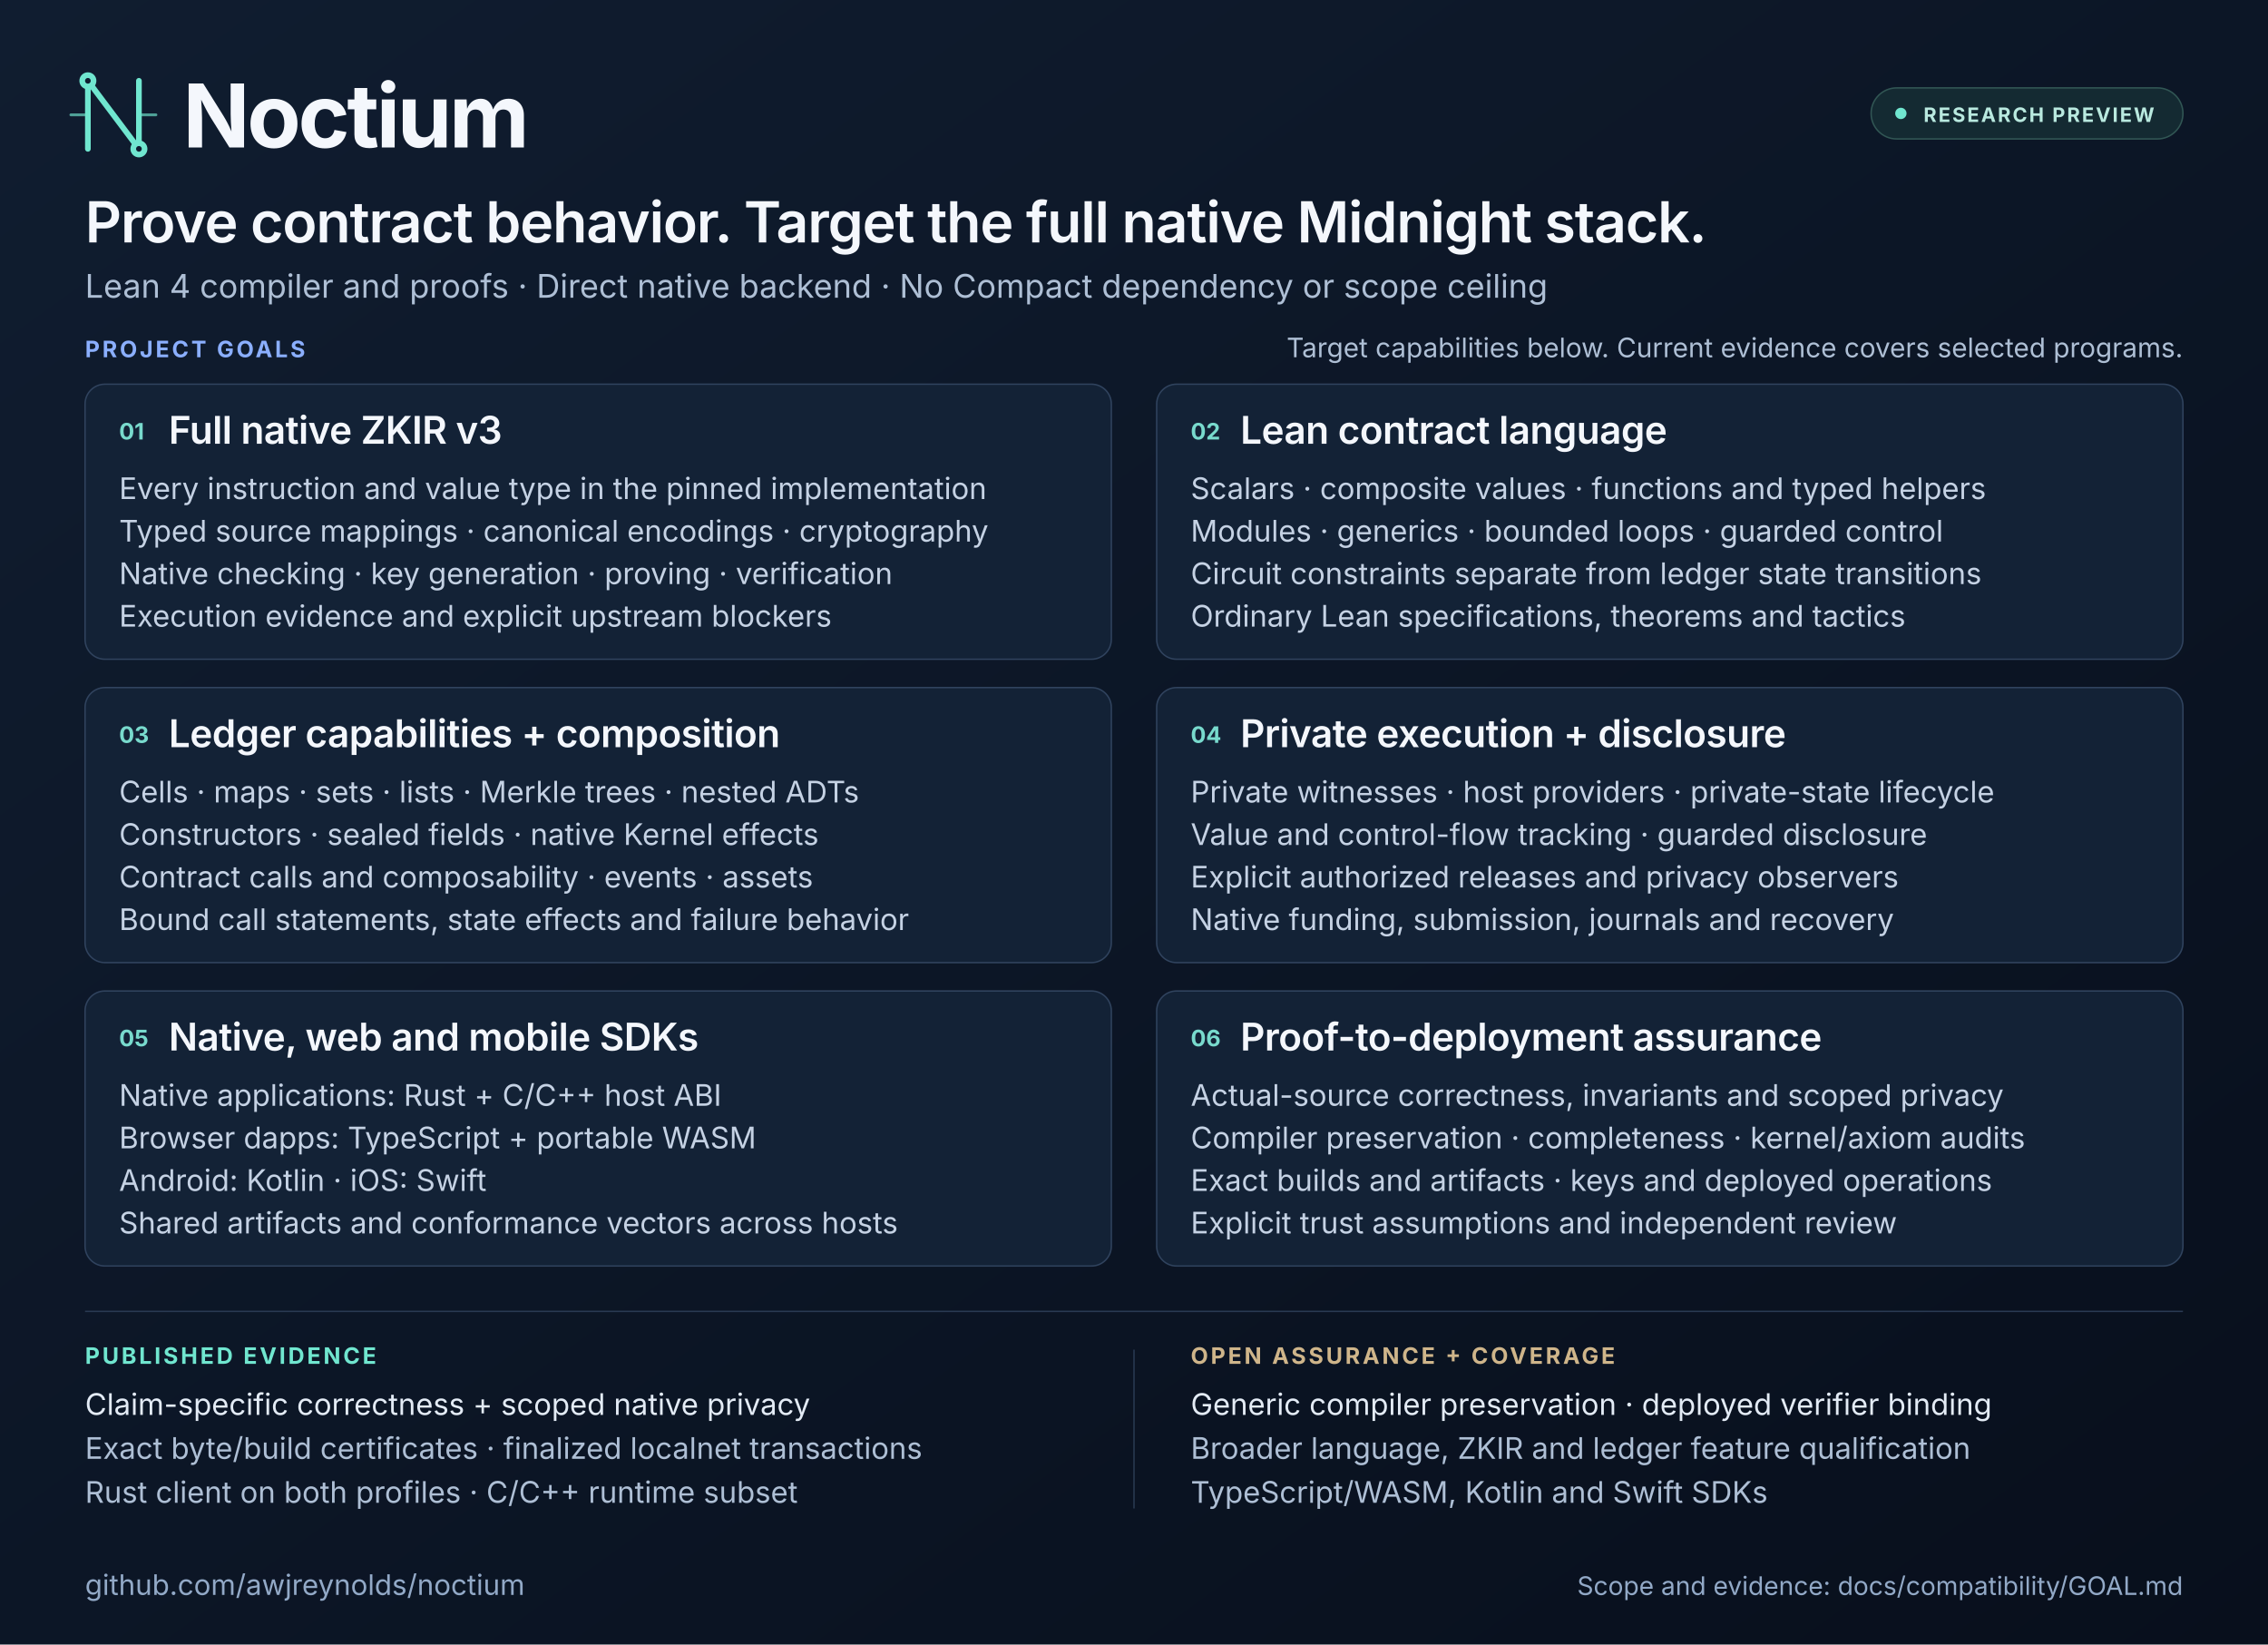
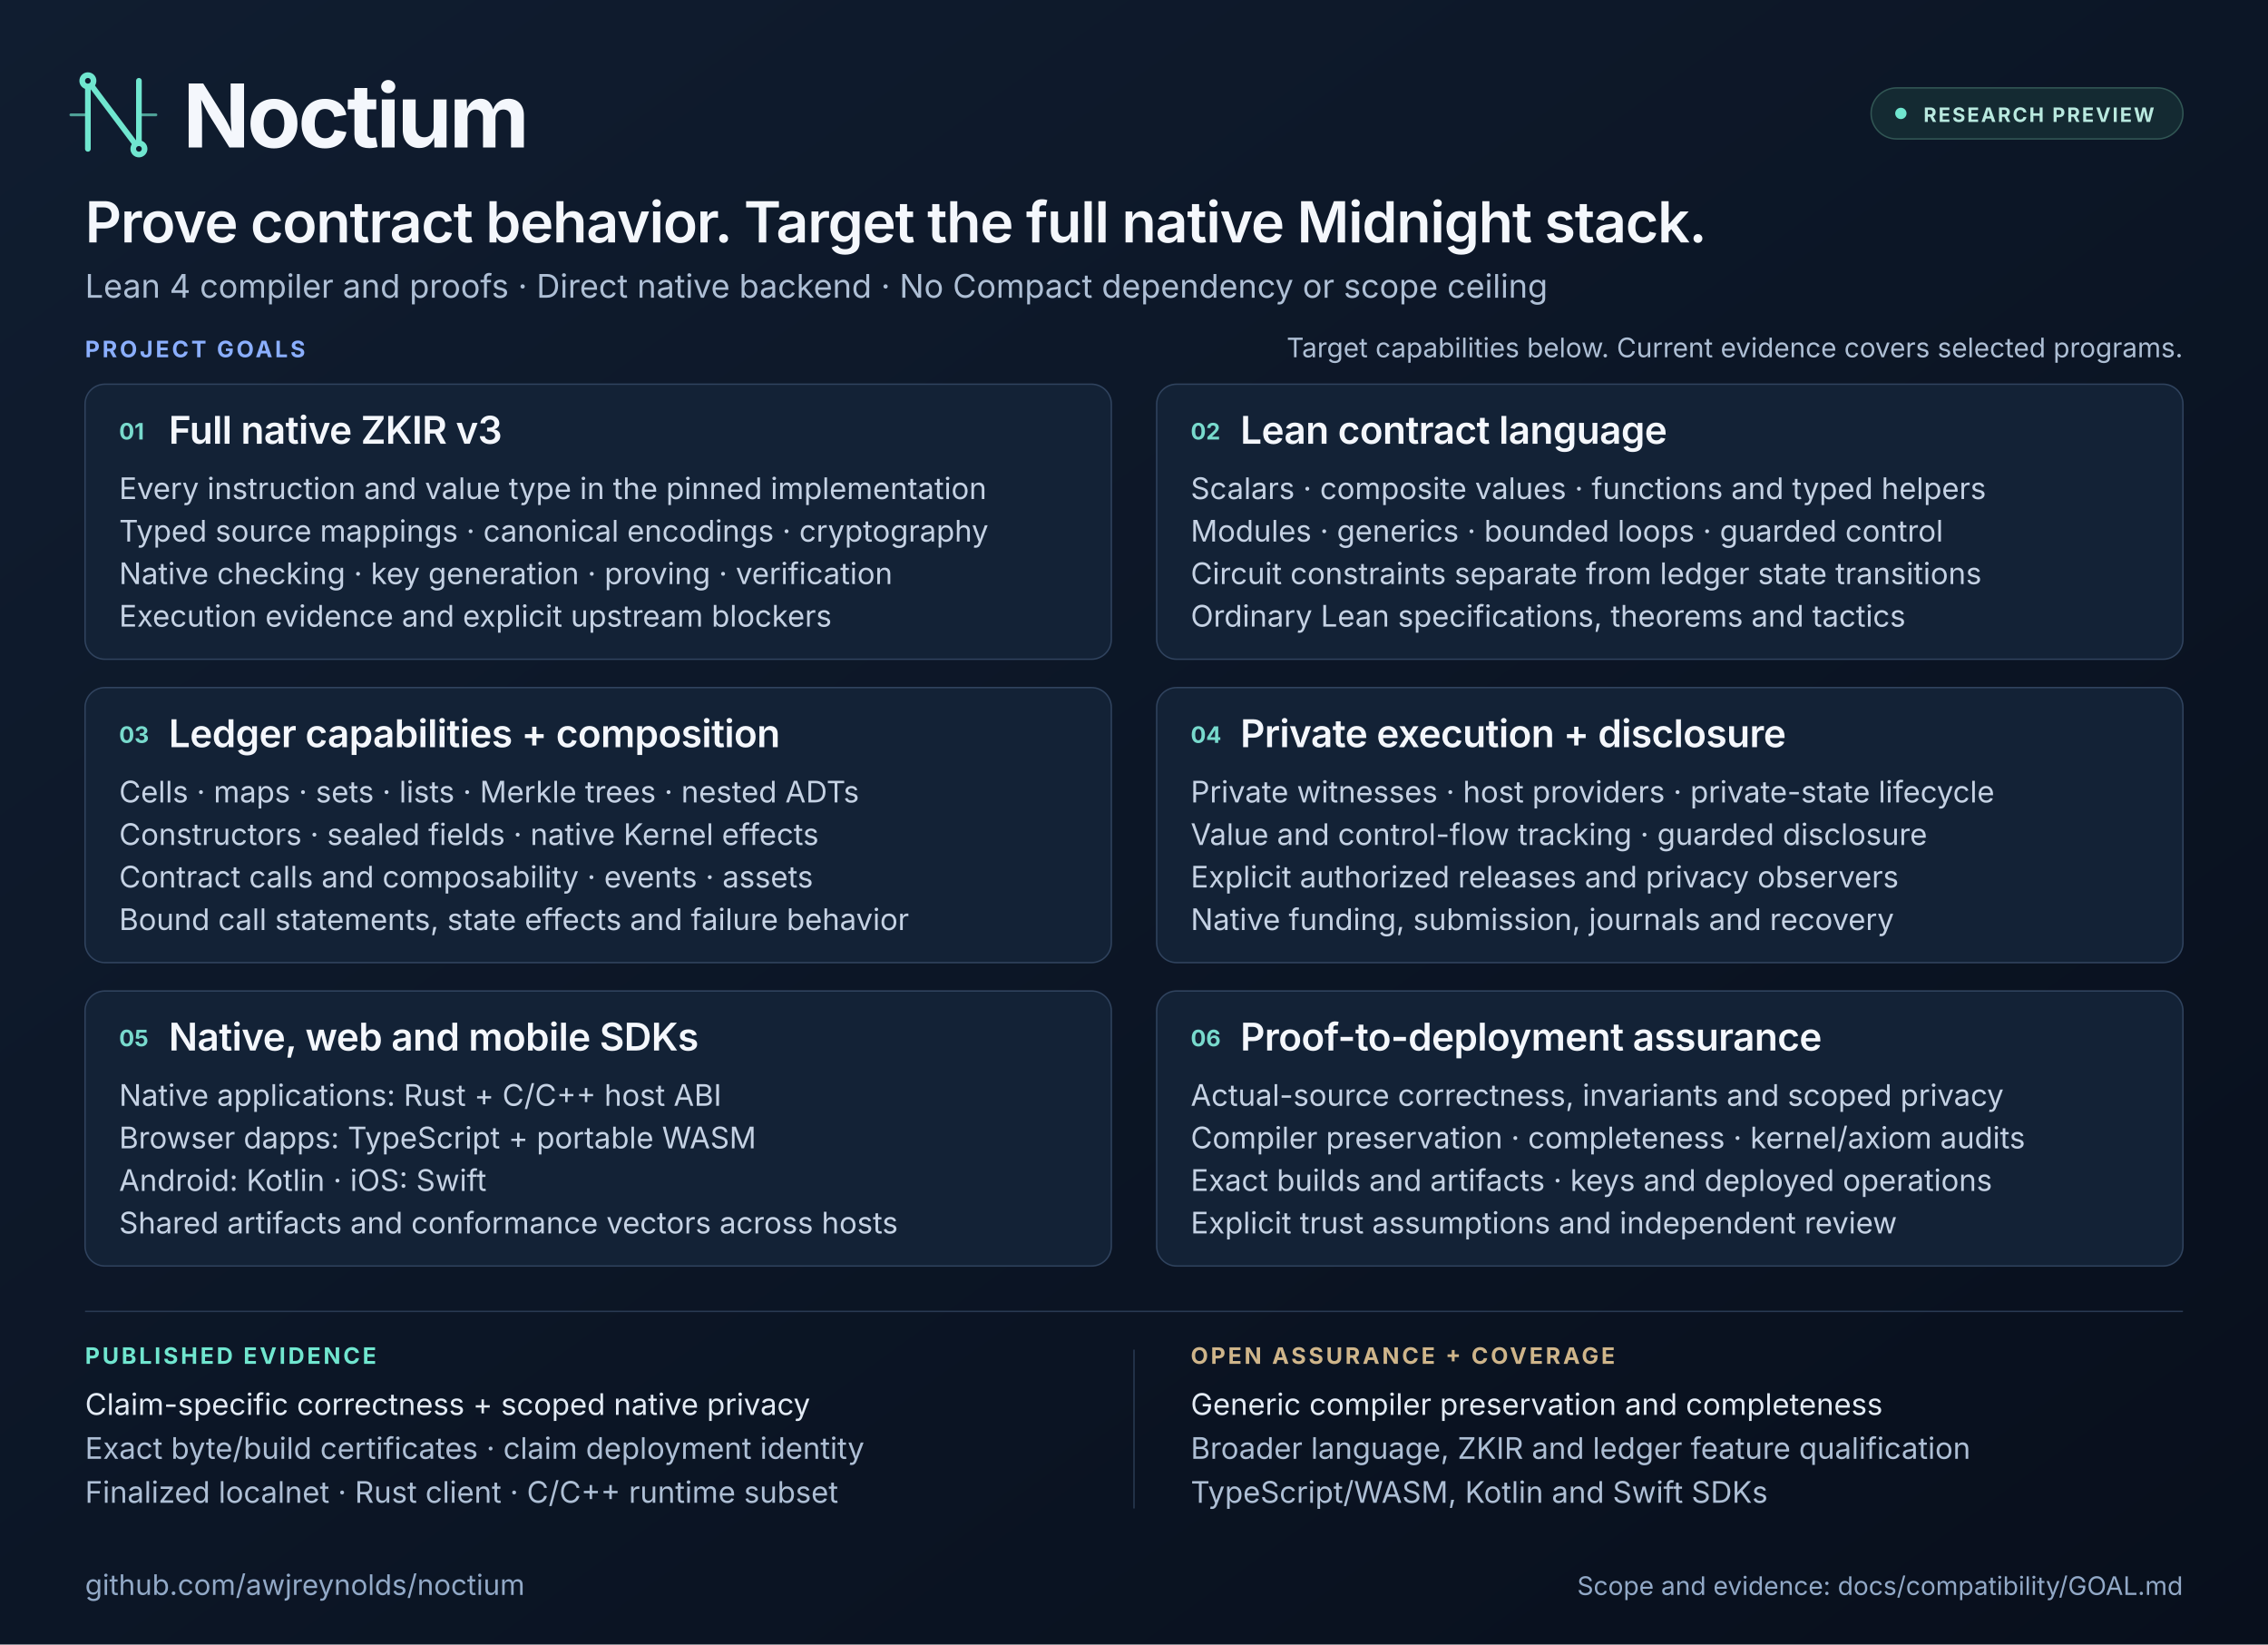
<svg xmlns="http://www.w3.org/2000/svg" width="1600" height="1160" viewBox="0 0 1600 1160" role="img" aria-labelledby="title description">
  <defs>
    <linearGradient id="background" x1="0" y1="0" x2="1" y2="1">
      <stop offset="0" stop-color="#101D30" />
      <stop offset="1" stop-color="#080F1C" />
    </linearGradient>
    <linearGradient id="accent" x1="0" y1="0" x2="1" y2="0">
      <stop offset="0" stop-color="#70E6CF" />
      <stop offset="1" stop-color="#8BAFFF" />
    </linearGradient>
  </defs>
  <rect width="1600" height="1160" fill="url(#background)" />
  <path d="M0 2H1600" stroke="url(#accent)" stroke-width="4" />
  <g stroke="#70E6CF" stroke-width="4" fill="none" stroke-linecap="round" stroke-linejoin="round">
    <path d="M62 105V57L98 105V57" />
    <path d="M50 81H62M98 81H110" stroke-width="2" opacity="0.65" />
    <circle cx="62" cy="57" r="4" fill="#101D30" />
    <circle cx="98" cy="105" r="4" fill="#101D30" />
  </g>
  <g font-family="Inter, Arial, Helvetica, sans-serif">
    <text x="129" y="104" fill="#F4F7FC" font-size="62" font-weight="700" letter-spacing="-2">Noctium</text>
    <rect x="1320" y="62" width="220" height="36" rx="18" fill="#142A32" stroke="#315654" />
    <circle cx="1341" cy="80" r="4" fill="#70E6CF" />
    <text x="1357" y="86" fill="#B9E9DF" font-size="14" font-weight="700" letter-spacing="1.3">RESEARCH PREVIEW</text>
    <text x="60" y="171" fill="#F4F7FC" font-size="40" font-weight="600" letter-spacing="-0.7">Prove contract behavior. Target the full native Midnight stack.</text>
    <text x="60" y="210" fill="#AEBFD5" font-size="23">Lean 4 compiler and proofs · Direct native backend · No Compact dependency or scope ceiling</text>
    <text x="60" y="252" fill="#8BAFFF" font-size="16" font-weight="700" letter-spacing="1.8">PROJECT GOALS</text>
    <text x="1540" y="252" fill="#AEBFD5" font-size="19" text-anchor="end">Target capabilities below. Current evidence covers selected programs.</text>
    <g fill="#132236" stroke="#30435E">
      <rect x="60" y="271" width="724" height="194" rx="14" />
      <rect x="816" y="271" width="724" height="194" rx="14" />
      <rect x="60" y="485" width="724" height="194" rx="14" />
      <rect x="816" y="485" width="724" height="194" rx="14" />
      <rect x="60" y="699" width="724" height="194" rx="14" />
      <rect x="816" y="699" width="724" height="194" rx="14" />
    </g>
    <g fill="#78DACD" font-size="16" font-weight="700">
      <text x="84" y="310">01</text>
      <text x="840" y="310">02</text>
      <text x="84" y="524">03</text>
      <text x="840" y="524">04</text>
      <text x="84" y="738">05</text>
      <text x="840" y="738">06</text>
    </g>
    <g fill="#F4F7FC" font-size="27" font-weight="600" letter-spacing="-0.3">
      <text x="119" y="313">Full native ZKIR v3</text>
      <text x="875" y="313">Lean contract language</text>
      <text x="119" y="527">Ledger capabilities + composition</text>
      <text x="875" y="527">Private execution + disclosure</text>
      <text x="119" y="741">Native, web and mobile SDKs</text>
      <text x="875" y="741">Proof-to-deployment assurance</text>
    </g>
    <g fill="#C5D2E4" font-size="21">
      <text x="84" y="352">Every instruction and value type in the pinned implementation</text>
      <text x="84" y="382">Typed source mappings · canonical encodings · cryptography</text>
      <text x="84" y="412">Native checking · key generation · proving · verification</text>
      <text x="84" y="442">Execution evidence and explicit upstream blockers</text>
      <text x="840" y="352">Scalars · composite values · functions and typed helpers</text>
      <text x="840" y="382">Modules · generics · bounded loops · guarded control</text>
      <text x="840" y="412">Circuit constraints separate from ledger state transitions</text>
      <text x="840" y="442">Ordinary Lean specifications, theorems and tactics</text>
      <text x="84" y="566">Cells · maps · sets · lists · Merkle trees · nested ADTs</text>
      <text x="84" y="596">Constructors · sealed fields · native Kernel effects</text>
      <text x="84" y="626">Contract calls and composability · events · assets</text>
      <text x="84" y="656">Bound call statements, state effects and failure behavior</text>
      <text x="840" y="566">Private witnesses · host providers · private-state lifecycle</text>
      <text x="840" y="596">Value and control-flow tracking · guarded disclosure</text>
      <text x="840" y="626">Explicit authorized releases and privacy observers</text>
      <text x="840" y="656">Native funding, submission, journals and recovery</text>
      <text x="84" y="780">Native applications: Rust + C/C++ host ABI</text>
      <text x="84" y="810">Browser dapps: TypeScript + portable WASM</text>
      <text x="84" y="840">Android: Kotlin · iOS: Swift</text>
      <text x="84" y="870">Shared artifacts and conformance vectors across hosts</text>
      <text x="840" y="780">Actual-source correctness, invariants and scoped privacy</text>
      <text x="840" y="810">Compiler preservation · completeness · kernel/axiom audits</text>
      <text x="840" y="840">Exact builds and artifacts · keys and deployed operations</text>
      <text x="840" y="870">Explicit trust assumptions and independent review</text>
    </g>
    <path d="M60 925H1540" stroke="#293A52" />
    <text x="60" y="962" fill="#70E6CF" font-size="16" font-weight="700" letter-spacing="1.8">PUBLISHED EVIDENCE</text>
    <text x="60" y="998" fill="#E3EBF5" font-size="21">Claim-specific correctness + scoped native privacy</text>
-     <text x="60" y="1029" fill="#AEBFD5" font-size="21">Exact byte/build certificates · finalized localnet transactions</text>
-     <text x="60" y="1060" fill="#AEBFD5" font-size="21">Rust client on both profiles · C/C++ runtime subset</text>
+     <text x="60" y="1029" fill="#AEBFD5" font-size="21">Exact byte/build certificates · claim deployment identity</text>
+     <text x="60" y="1060" fill="#AEBFD5" font-size="21">Finalized localnet · Rust client · C/C++ runtime subset</text>
    <path d="M800 952V1064" stroke="#293A52" />
    <text x="840" y="962" fill="#CFB58A" font-size="16" font-weight="700" letter-spacing="1.8">OPEN ASSURANCE + COVERAGE</text>
-     <text x="840" y="998" fill="#E3EBF5" font-size="21">Generic compiler preservation · deployed verifier binding</text>
+     <text x="840" y="998" fill="#E3EBF5" font-size="21">Generic compiler preservation and completeness</text>
    <text x="840" y="1029" fill="#AEBFD5" font-size="21">Broader language, ZKIR and ledger feature qualification</text>
    <text x="840" y="1060" fill="#AEBFD5" font-size="21">TypeScript/WASM, Kotlin and Swift SDKs</text>
    <text x="60" y="1125" fill="#92A9C7" font-size="20">github.com/awjreynolds/noctium</text>
    <text x="1540" y="1125" fill="#92A9C7" font-size="18" text-anchor="end">Scope and evidence: docs/compatibility/GOAL.md</text>
  </g>
</svg>
